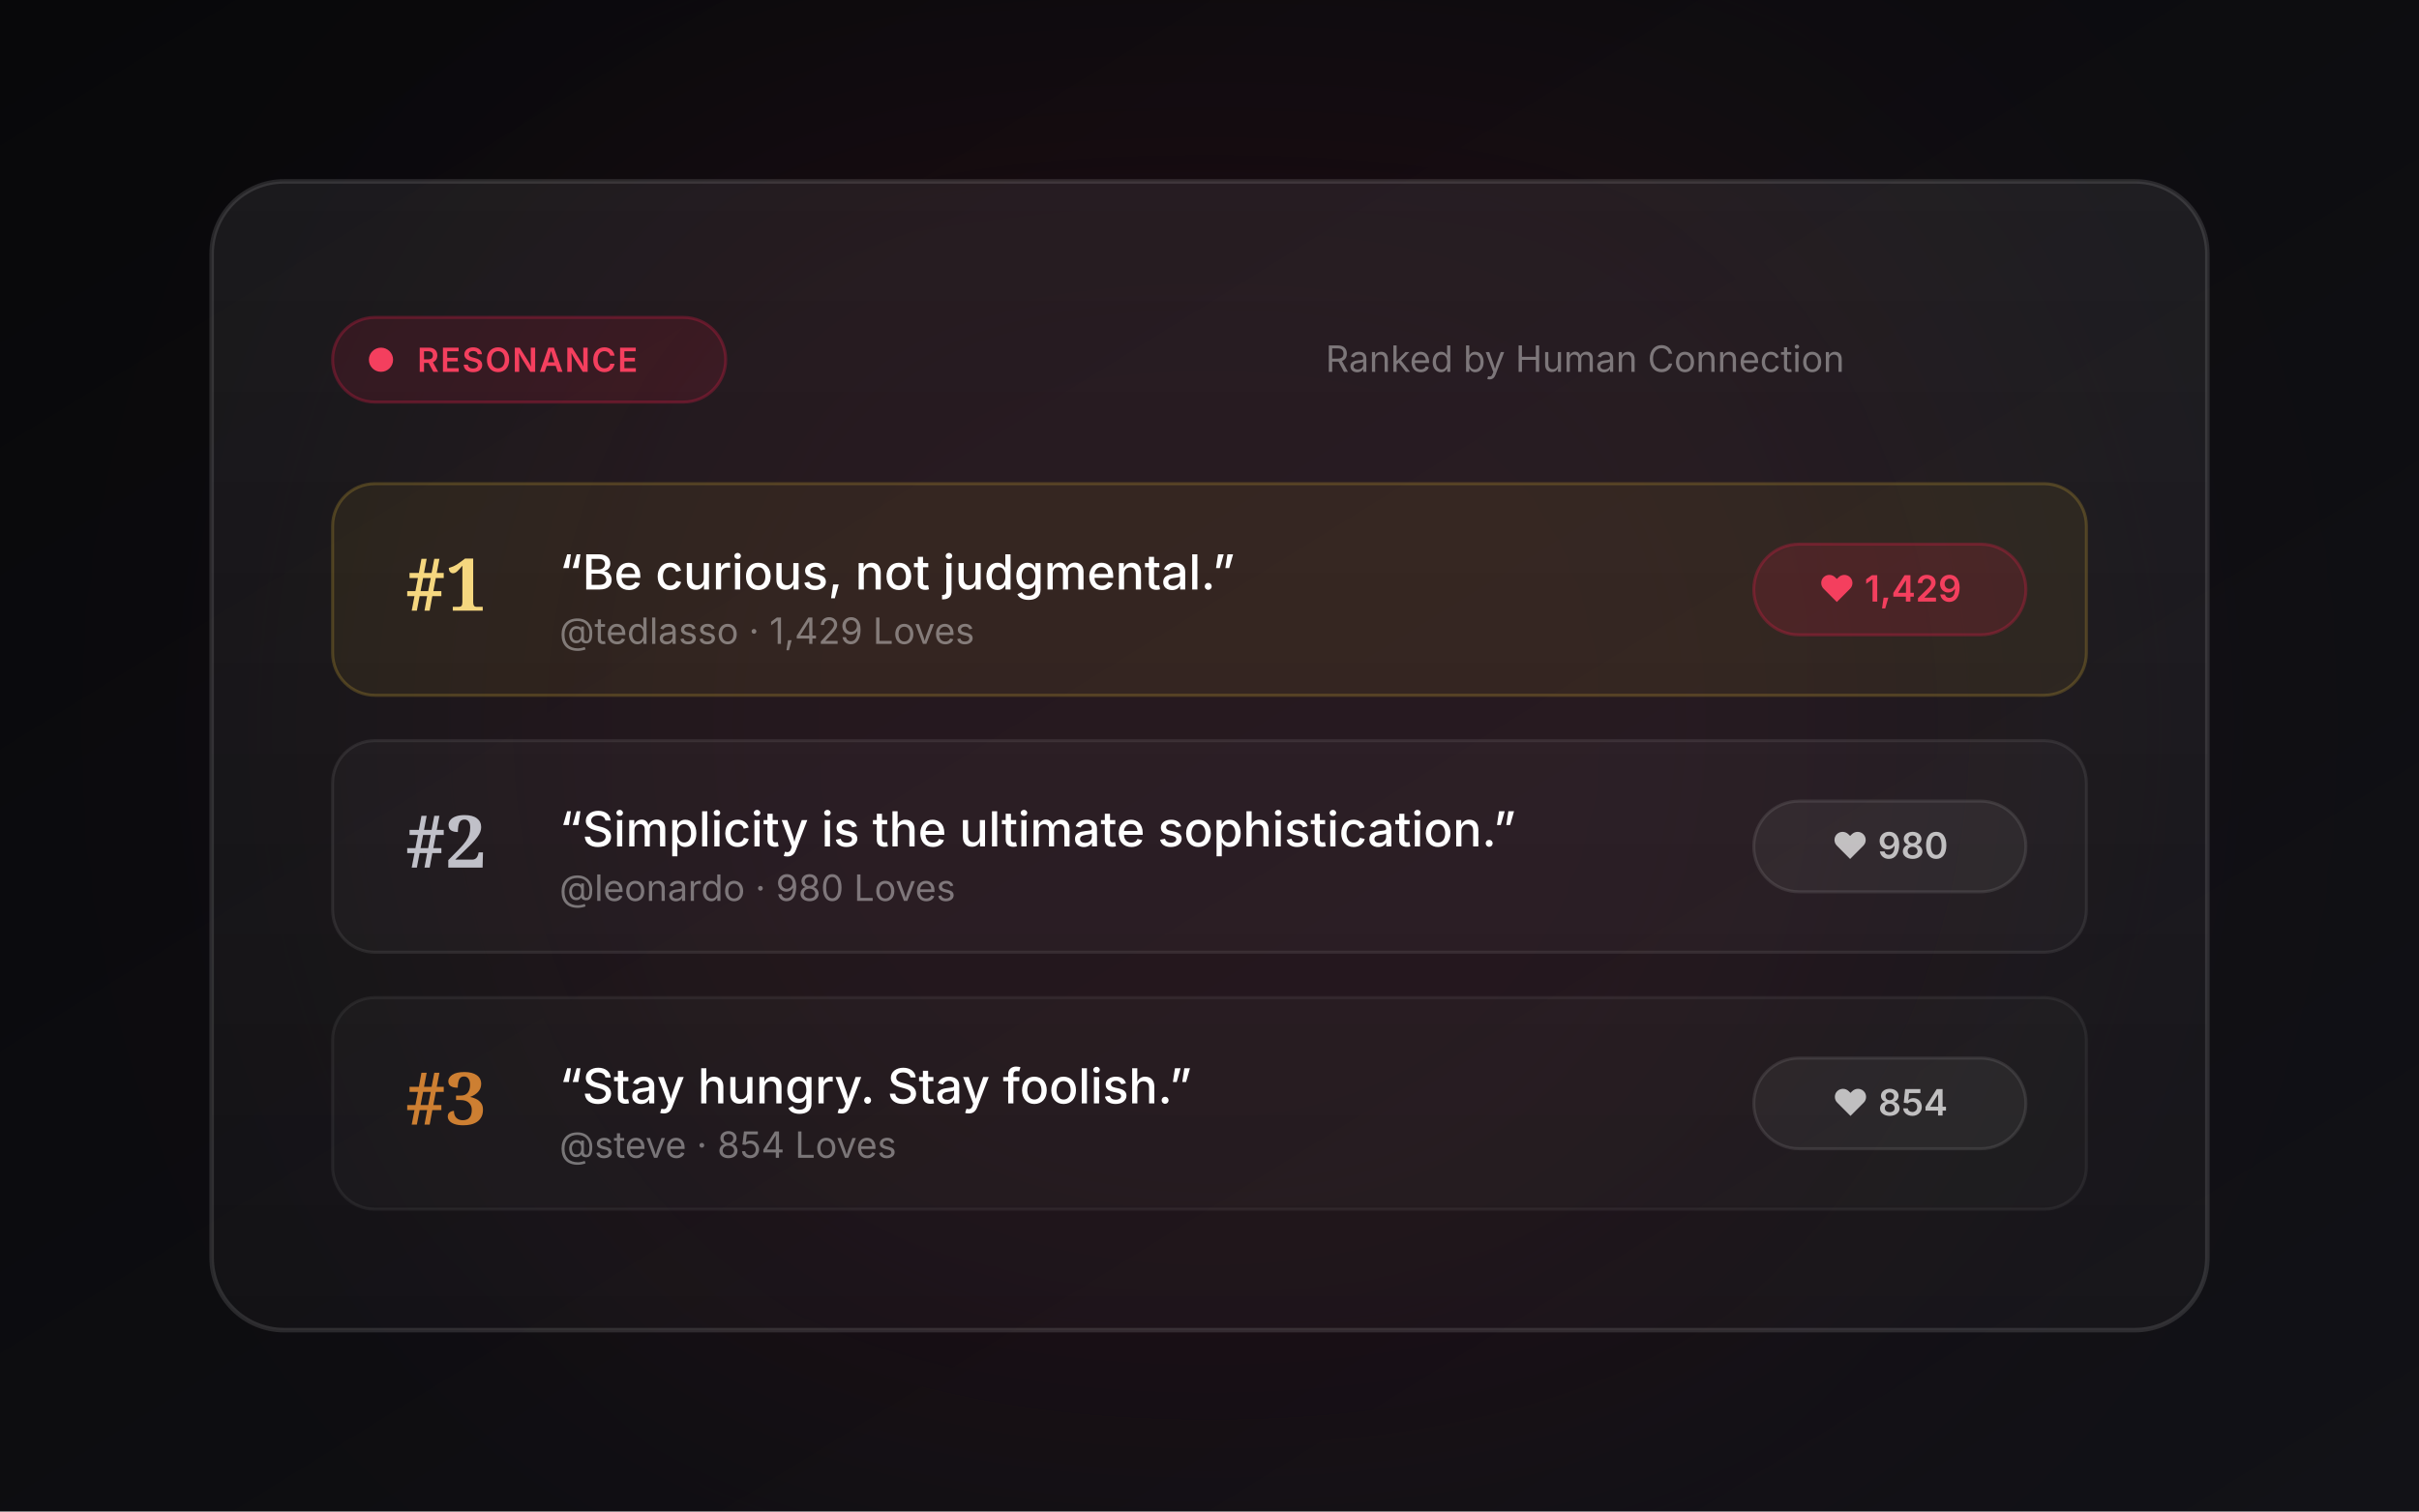
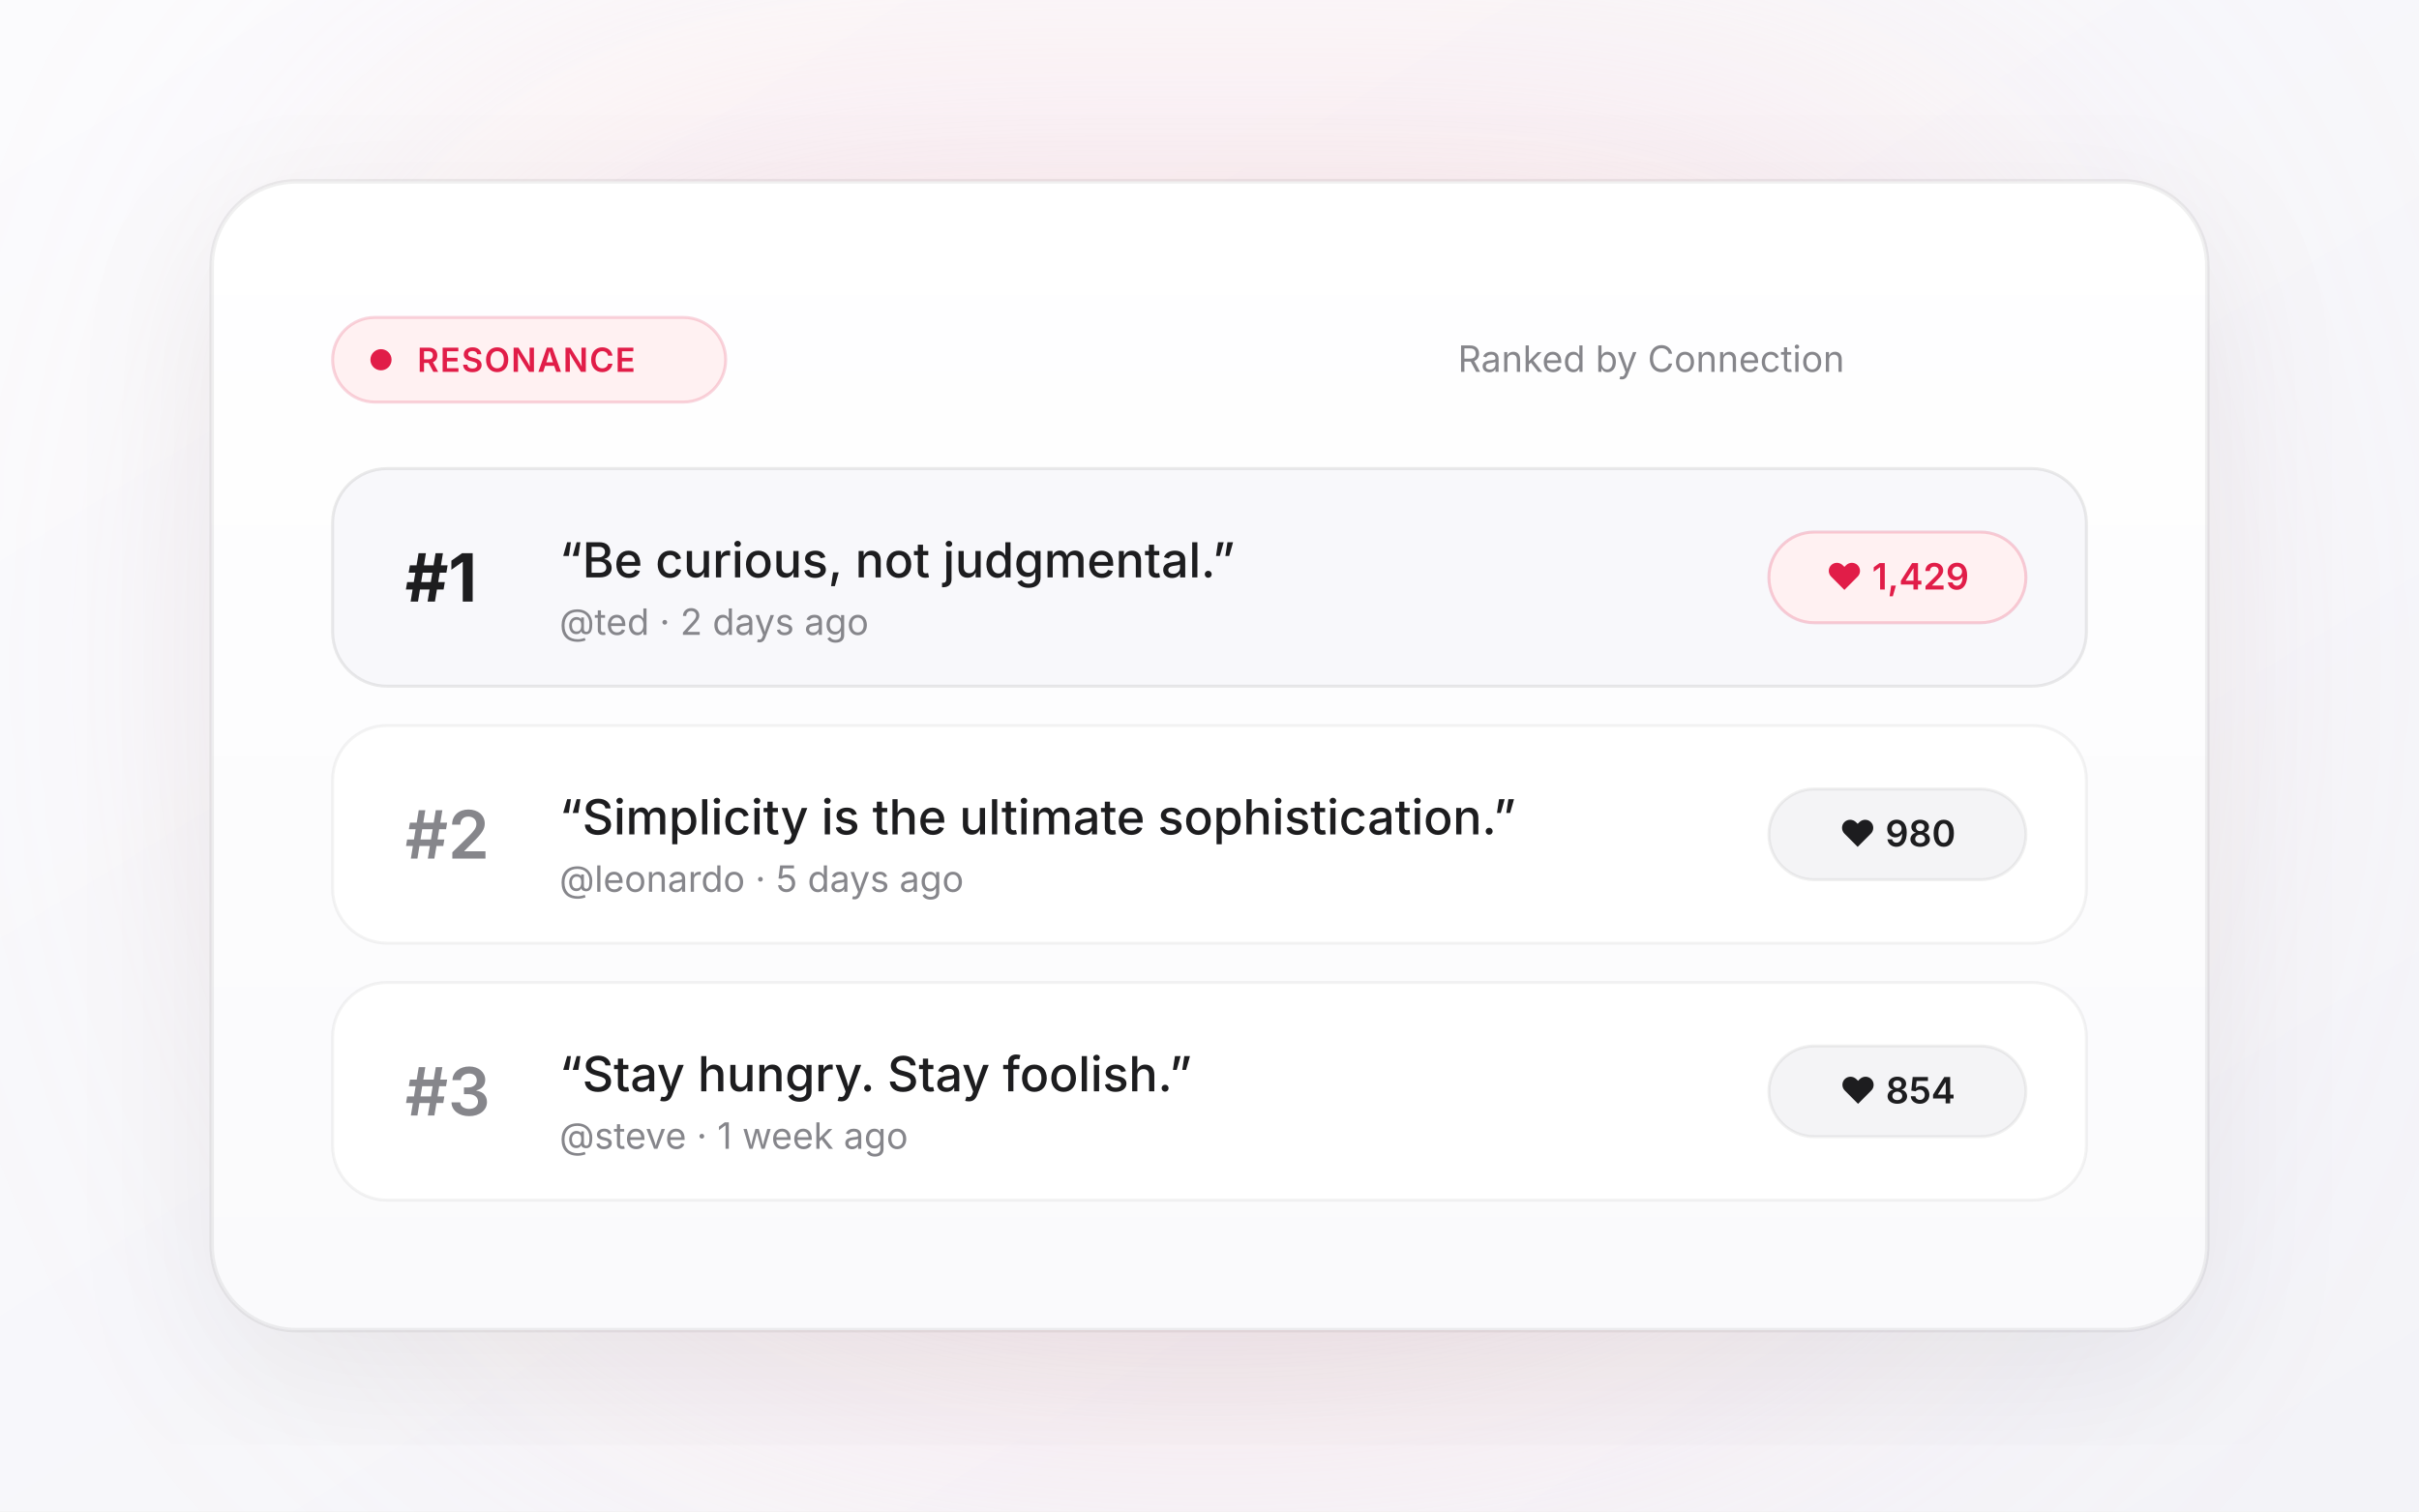
<svg xmlns="http://www.w3.org/2000/svg" viewBox="0 0 800 500" width="100%" height="100%">
  <defs>
-     <linearGradient id="resBg" x1="0%" y1="0%" x2="100%" y2="100%">
-       <stop offset="0%" stop-color="#08080a" />
-       <stop offset="100%" stop-color="#121217" />
+     <linearGradient id="appleResBg" x1="0%" y1="0%" x2="100%" y2="100%">
+       <stop offset="0%" stop-color="#fbfbfd" />
+       <stop offset="100%" stop-color="#f3f3f8" />
    </linearGradient>
-     <linearGradient id="roseGlow" x1="0%" y1="0%" x2="100%" y2="100%">
-       <stop offset="0%" stop-color="#e11d48" />
-       <stop offset="100%" stop-color="#f43f5e" />
+     <linearGradient id="appleResGlass" x1="0%" y1="0%" x2="0%" y2="100%">
+       <stop offset="0%" stop-color="#ffffff" />
+       <stop offset="100%" stop-color="#fafafc" />
    </linearGradient>
-     <linearGradient id="panelGlow" x1="0%" y1="0%" x2="0%" y2="100%">
-       <stop offset="0%" stop-color="rgba(255,255,255,0.07)" />
-       <stop offset="100%" stop-color="rgba(255,255,255,0.02)" />
-     </linearGradient>
+     <filter id="softShadowRes" x="-10%" y="-10%" width="120%" height="120%">
+       <feDropShadow dx="0" dy="16" stdDeviation="24" flood-color="#000000" flood-opacity="0.06" />
+     </filter>
  </defs>
-   <rect width="800" height="500" fill="url(#resBg)" />
-   <circle cx="400" cy="240" r="260" fill="#e11d48" opacity="0.07" filter="blur(70px)" />
-   <rect x="70" y="60" width="660" height="380" rx="24" fill="url(#panelGlow)" stroke="rgba(255,255,255,0.12)" stroke-width="1.5" />
+   <rect width="800" height="500" fill="url(#appleResBg)" />
+   <circle cx="400" cy="220" r="280" fill="#fecdd3" opacity="0.35" filter="blur(70px)" />
+   <rect x="70" y="60" width="660" height="380" rx="28" fill="url(#appleResGlass)" stroke="rgba(0,0,0,0.06)" stroke-width="1.5" filter="url(#softShadowRes)" />
  <g transform="translate(110, 105)">
-     <rect width="130" height="28" rx="14" fill="rgba(225,29,72,0.12)" stroke="rgba(225,29,72,0.3)" stroke-width="1" />
-     <circle cx="16" cy="14" r="4" fill="#f43f5e" />
-     <text x="28" y="18" fill="#f43f5e" font-family="-apple-system, BlinkMacSystemFont, 'SF Pro Display', Inter, sans-serif" font-size="11" font-weight="600" letter-spacing="0.5">RESONANCE</text>
-     <text x="500" y="18" text-anchor="end" fill="rgba(255,255,255,0.4)" font-family="-apple-system, BlinkMacSystemFont, 'SF Pro Text', Inter, sans-serif" font-size="12">Ranked by Human Connection</text>
+     <rect width="130" height="28" rx="14" fill="#fff1f2" stroke="rgba(225,29,72,0.18)" stroke-width="1" />
+     <circle cx="16" cy="14" r="3.5" fill="#e11d48" />
+     <text x="28" y="18" fill="#e11d48" font-family="-apple-system, BlinkMacSystemFont, 'SF Pro Text', Inter, sans-serif" font-size="11" font-weight="600" letter-spacing="0.4">RESONANCE</text>
+     <text x="500" y="18" text-anchor="end" fill="#86868b" font-family="-apple-system, BlinkMacSystemFont, 'SF Pro Text', sans-serif" font-size="12">Ranked by Connection</text>
  </g>
-   <g transform="translate(110, 160)">
-     <rect width="580" height="70" rx="14" fill="rgba(212,175,55,0.08)" stroke="rgba(212,175,55,0.25)" stroke-width="1" />
-     <text x="24" y="42" fill="#f5d77f" font-family="Georgia, serif" font-size="24" font-weight="600">#1</text>
-     <text x="75" y="35" fill="#ffffff" font-family="-apple-system, BlinkMacSystemFont, 'SF Pro Display', sans-serif" font-size="16" font-weight="500">“Be curious, not judgmental.”</text>
-     <text x="75" y="53" fill="rgba(255,255,255,0.4)" font-family="-apple-system, BlinkMacSystemFont, sans-serif" font-size="12">@tedlasso · 1,429 Loves</text>
-     <rect x="470" y="20" width="90" height="30" rx="15" fill="rgba(225,29,72,0.15)" stroke="rgba(225,29,72,0.3)" />
-     <text x="515" y="39" text-anchor="middle" fill="#f43f5e" font-family="-apple-system, BlinkMacSystemFont, sans-serif" font-size="12" font-weight="600">♥ 1,429</text>
+   <g transform="translate(110, 155)">
+     <rect width="580" height="72" rx="18" fill="#f8f8fb" stroke="rgba(0,0,0,0.08)" stroke-width="1" />
+     <text x="24" y="44" fill="#1d1d1f" font-family="-apple-system, BlinkMacSystemFont, 'SF Pro Display', sans-serif" font-size="22" font-weight="700">#1</text>
+     <text x="75" y="36" fill="#1d1d1f" font-family="-apple-system, BlinkMacSystemFont, 'SF Pro Text', sans-serif" font-size="16" font-weight="500">“Be curious, not judgmental.”</text>
+     <text x="75" y="55" fill="#86868b" font-family="-apple-system, BlinkMacSystemFont, sans-serif" font-size="12">@ted · 2 days ago</text>
+     <rect x="475" y="21" width="85" height="30" rx="15" fill="#fff1f2" stroke="rgba(225,29,72,0.2)" />
+     <text x="517.5" y="40" text-anchor="middle" fill="#e11d48" font-family="-apple-system, BlinkMacSystemFont, sans-serif" font-size="12" font-weight="600">♥ 1,429</text>
  </g>
-   <g transform="translate(110, 245)">
-     <rect width="580" height="70" rx="14" fill="rgba(255,255,255,0.03)" stroke="rgba(255,255,255,0.08)" stroke-width="1" />
-     <text x="24" y="42" fill="#c0c0c8" font-family="Georgia, serif" font-size="24" font-weight="600">#2</text>
-     <text x="75" y="35" fill="#ffffff" font-family="-apple-system, BlinkMacSystemFont, 'SF Pro Display', sans-serif" font-size="16" font-weight="500">“Simplicity is the ultimate sophistication.”</text>
-     <text x="75" y="53" fill="rgba(255,255,255,0.4)" font-family="-apple-system, BlinkMacSystemFont, sans-serif" font-size="12">@leonardo · 980 Loves</text>
-     <rect x="470" y="20" width="90" height="30" rx="15" fill="rgba(255,255,255,0.05)" stroke="rgba(255,255,255,0.1)" />
-     <text x="515" y="39" text-anchor="middle" fill="rgba(255,255,255,0.7)" font-family="-apple-system, BlinkMacSystemFont, sans-serif" font-size="12" font-weight="600">♥ 980</text>
+   <g transform="translate(110, 240)">
+     <rect width="580" height="72" rx="18" fill="#ffffff" stroke="rgba(0,0,0,0.05)" stroke-width="1" />
+     <text x="24" y="44" fill="#86868b" font-family="-apple-system, BlinkMacSystemFont, 'SF Pro Display', sans-serif" font-size="22" font-weight="600">#2</text>
+     <text x="75" y="36" fill="#1d1d1f" font-family="-apple-system, BlinkMacSystemFont, 'SF Pro Text', sans-serif" font-size="16" font-weight="500">“Simplicity is the ultimate sophistication.”</text>
+     <text x="75" y="55" fill="#86868b" font-family="-apple-system, BlinkMacSystemFont, sans-serif" font-size="12">@leonardo · 5 days ago</text>
+     <rect x="475" y="21" width="85" height="30" rx="15" fill="#f4f4f6" stroke="rgba(0,0,0,0.06)" />
+     <text x="517.5" y="40" text-anchor="middle" fill="#1d1d1f" font-family="-apple-system, BlinkMacSystemFont, sans-serif" font-size="12" font-weight="600">♥ 980</text>
  </g>
-   <g transform="translate(110, 330)">
-     <rect width="580" height="70" rx="14" fill="rgba(255,255,255,0.02)" stroke="rgba(255,255,255,0.06)" stroke-width="1" />
-     <text x="24" y="42" fill="#cd7f32" font-family="Georgia, serif" font-size="24" font-weight="600">#3</text>
-     <text x="75" y="35" fill="#ffffff" font-family="-apple-system, BlinkMacSystemFont, 'SF Pro Display', sans-serif" font-size="16" font-weight="500">“Stay hungry. Stay foolish.”</text>
-     <text x="75" y="53" fill="rgba(255,255,255,0.4)" font-family="-apple-system, BlinkMacSystemFont, sans-serif" font-size="12">@steve · 854 Loves</text>
-     <rect x="470" y="20" width="90" height="30" rx="15" fill="rgba(255,255,255,0.05)" stroke="rgba(255,255,255,0.1)" />
-     <text x="515" y="39" text-anchor="middle" fill="rgba(255,255,255,0.7)" font-family="-apple-system, BlinkMacSystemFont, sans-serif" font-size="12" font-weight="600">♥ 854</text>
+   <g transform="translate(110, 325)">
+     <rect width="580" height="72" rx="18" fill="#ffffff" stroke="rgba(0,0,0,0.05)" stroke-width="1" />
+     <text x="24" y="44" fill="#86868b" font-family="-apple-system, BlinkMacSystemFont, 'SF Pro Display', sans-serif" font-size="22" font-weight="600">#3</text>
+     <text x="75" y="36" fill="#1d1d1f" font-family="-apple-system, BlinkMacSystemFont, 'SF Pro Text', sans-serif" font-size="16" font-weight="500">“Stay hungry. Stay foolish.”</text>
+     <text x="75" y="55" fill="#86868b" font-family="-apple-system, BlinkMacSystemFont, sans-serif" font-size="12">@steve · 1 week ago</text>
+     <rect x="475" y="21" width="85" height="30" rx="15" fill="#f4f4f6" stroke="rgba(0,0,0,0.06)" />
+     <text x="517.5" y="40" text-anchor="middle" fill="#1d1d1f" font-family="-apple-system, BlinkMacSystemFont, sans-serif" font-size="12" font-weight="600">♥ 854</text>
  </g>
</svg>
